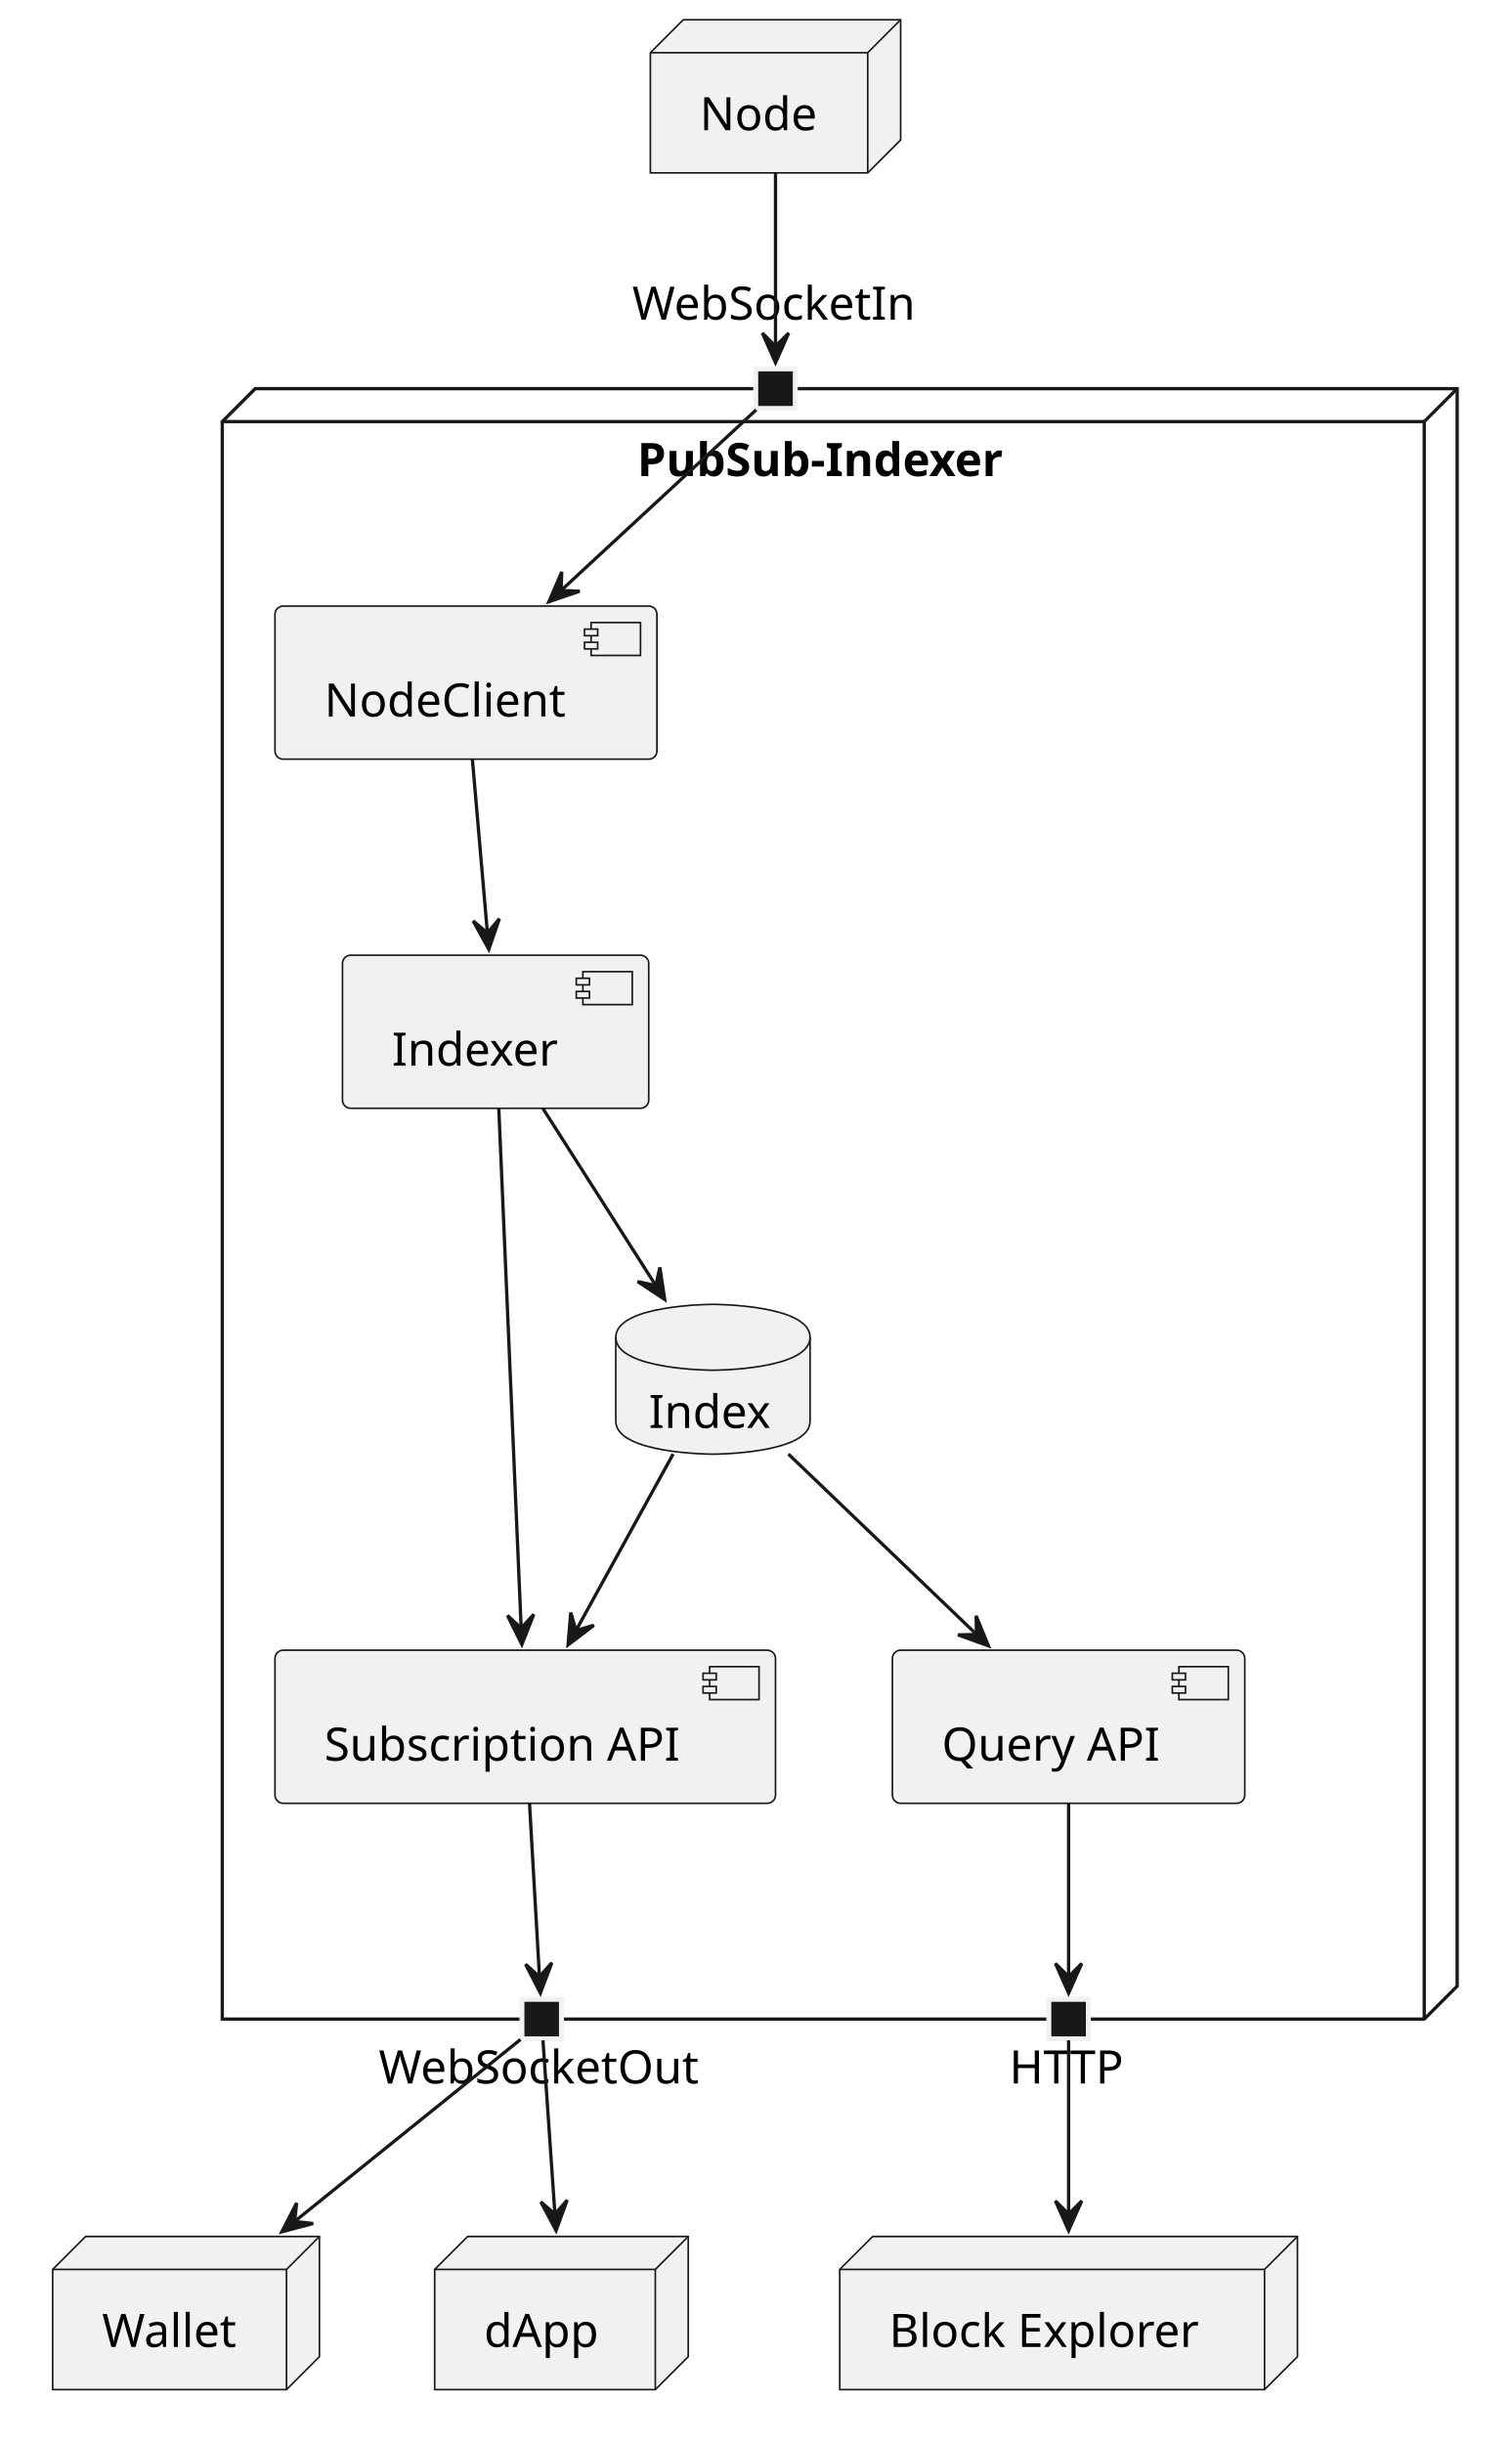
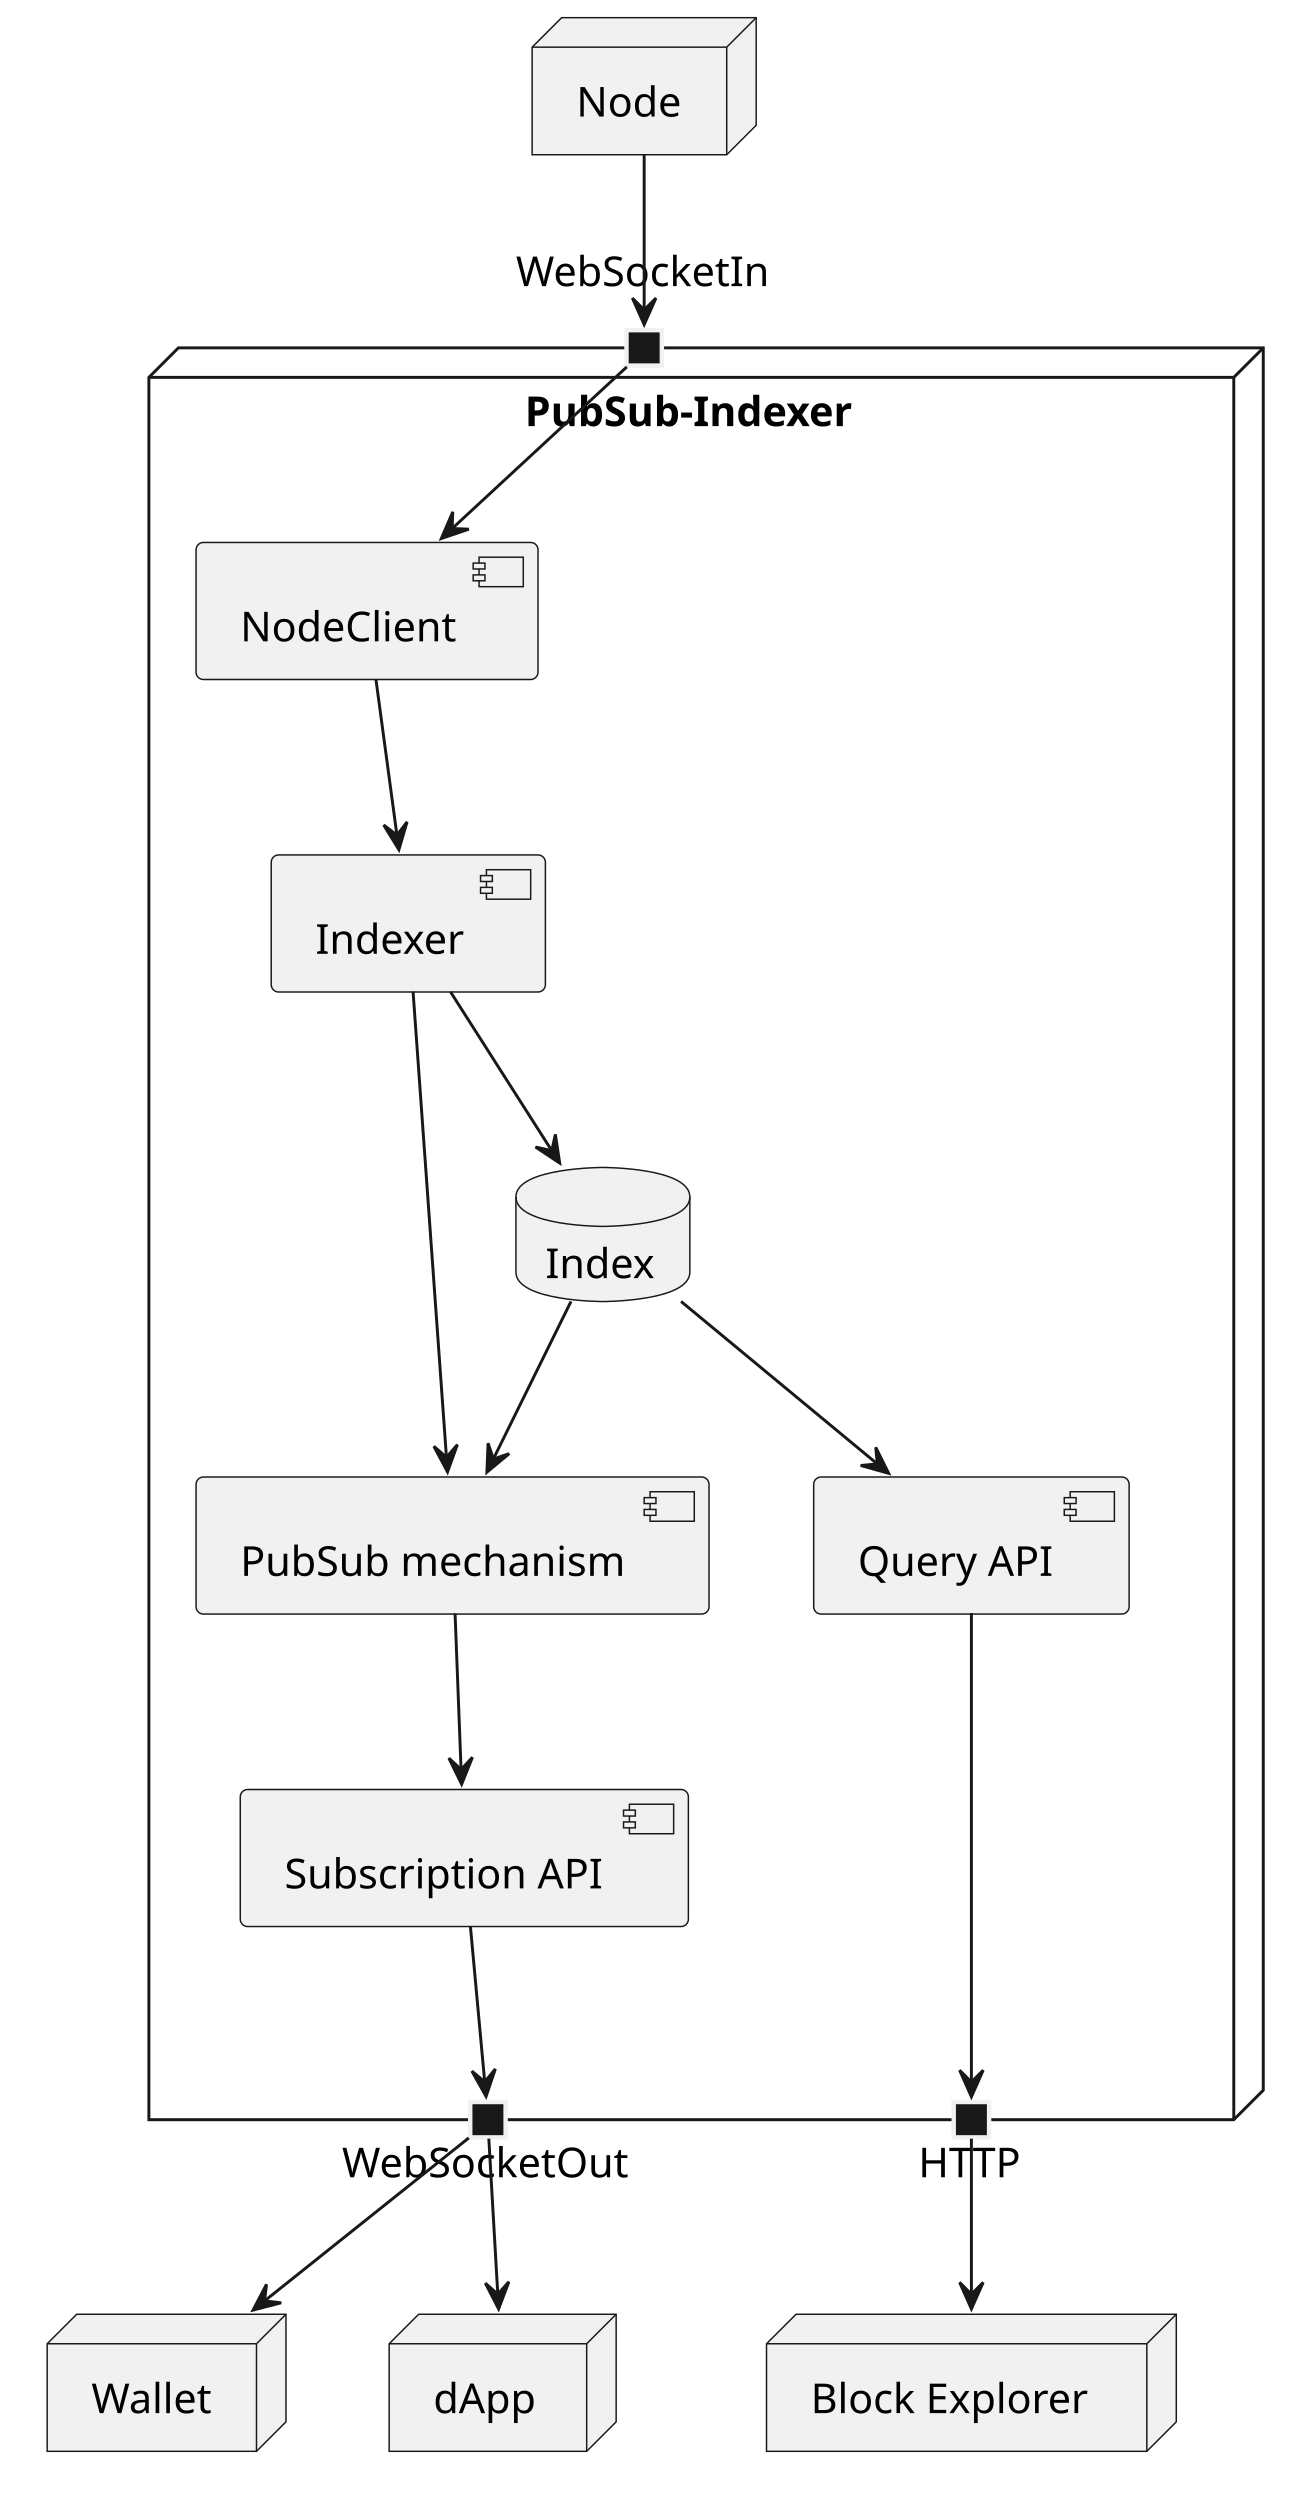
- <svg xmlns="http://www.w3.org/2000/svg" contentStyleType="text/css" height="742px" preserveAspectRatio="none" style="width:459px;height:742px;background:#FFFFFF;" version="1.1" viewBox="0 0 459 742" width="459px" zoomAndPan="magnify">
+ <svg xmlns="http://www.w3.org/2000/svg" contentStyleType="text/css" height="848px" preserveAspectRatio="none" style="width:445px;height:848px;background:#FFFFFF;" version="1.1" viewBox="0 0 445 848" width="445px" zoomAndPan="magnify">
  <defs />
  <g>
    <g id="cluster_PubSub-Indexer">
-       <polygon points="67.5,128,77.5,118,442.5,118,442.5,603,432.5,613,67.5,613,67.5,128" style="stroke:#181818;stroke-width:1.0;fill:none;" />
-       <line style="stroke:#181818;stroke-width:1.0;fill:none;" x1="432.5" x2="442.5" y1="128" y2="118" />
-       <line style="stroke:#181818;stroke-width:1.0;fill:none;" x1="67.5" x2="432.5" y1="128" y2="128" />
-       <line style="stroke:#181818;stroke-width:1.0;fill:none;" x1="432.5" x2="432.5" y1="128" y2="613" />
-       <text fill="#000000" font-family="sans-serif" font-size="14" font-weight="bold" lengthAdjust="spacing" textLength="115" x="193.5" y="144.535">PubSub-Indexer</text>
+       <polygon points="50.5,128,60.5,118,428.5,118,428.5,709,418.5,719,50.5,719,50.5,128" style="stroke:#181818;stroke-width:1.0;fill:none;" />
+       <line style="stroke:#181818;stroke-width:1.0;fill:none;" x1="418.5" x2="428.5" y1="128" y2="118" />
+       <line style="stroke:#181818;stroke-width:1.0;fill:none;" x1="50.5" x2="418.5" y1="128" y2="128" />
+       <line style="stroke:#181818;stroke-width:1.0;fill:none;" x1="418.5" x2="418.5" y1="128" y2="719" />
+       <text fill="#000000" font-family="sans-serif" font-size="14" font-weight="bold" lengthAdjust="spacing" textLength="115" x="178" y="144.535">PubSub-Indexer</text>
    </g>
-     <text fill="#000000" font-family="sans-serif" font-size="14" lengthAdjust="spacing" textLength="87" x="192" y="97.047">WebSocketIn</text>
-     <rect fill="#181818" height="12" style="stroke:#F1F1F1;stroke-width:1.5;" width="12" x="229.5" y="112" />
-     <text fill="#000000" font-family="sans-serif" font-size="14" lengthAdjust="spacing" textLength="99" x="115" y="632.535">WebSocketOut</text>
-     <rect fill="#181818" height="12" style="stroke:#F1F1F1;stroke-width:1.5;" width="12" x="158.5" y="607" />
-     <text fill="#000000" font-family="sans-serif" font-size="14" lengthAdjust="spacing" textLength="36" x="306.5" y="632.535">HTTP</text>
-     <rect fill="#181818" height="12" style="stroke:#F1F1F1;stroke-width:1.5;" width="12" x="318.5" y="607" />
+     <text fill="#000000" font-family="sans-serif" font-size="14" lengthAdjust="spacing" textLength="87" x="175" y="97.047">WebSocketIn</text>
+     <rect fill="#181818" height="12" style="stroke:#F1F1F1;stroke-width:1.5;" width="12" x="212.5" y="112" />
+     <text fill="#000000" font-family="sans-serif" font-size="14" lengthAdjust="spacing" textLength="99" x="116" y="738.535">WebSocketOut</text>
+     <rect fill="#181818" height="12" style="stroke:#F1F1F1;stroke-width:1.5;" width="12" x="159.5" y="713" />
+     <text fill="#000000" font-family="sans-serif" font-size="14" lengthAdjust="spacing" textLength="36" x="311.5" y="738.535">HTTP</text>
+     <rect fill="#181818" height="12" style="stroke:#F1F1F1;stroke-width:1.5;" width="12" x="323.5" y="713" />
    <g id="elem_Index">
-       <path d="M187,406 C187,396 216.5,396 216.5,396 C216.5,396 246,396 246,406 L246,431.488 C246,441.488 216.5,441.488 216.5,441.488 C216.5,441.488 187,441.488 187,431.488 L187,406 " fill="#F1F1F1" style="stroke:#181818;stroke-width:0.5;" />
-       <path d="M187,406 C187,416 216.5,416 216.5,416 C216.5,416 246,416 246,406 " fill="none" style="stroke:#181818;stroke-width:0.5;" />
-       <text fill="#000000" font-family="sans-serif" font-size="14" lengthAdjust="spacing" textLength="39" x="197" y="433.535">Index</text>
+       <path d="M175,406 C175,396 204.5,396 204.5,396 C204.5,396 234,396 234,406 L234,431.488 C234,441.488 204.5,441.488 204.5,441.488 C204.5,441.488 175,441.488 175,431.488 L175,406 " fill="#F1F1F1" style="stroke:#181818;stroke-width:0.5;" />
+       <path d="M175,406 C175,416 204.5,416 204.5,416 C204.5,416 234,416 234,406 " fill="none" style="stroke:#181818;stroke-width:0.5;" />
+       <text fill="#000000" font-family="sans-serif" font-size="14" lengthAdjust="spacing" textLength="39" x="185" y="433.535">Index</text>
    </g>
    <g id="elem_NodeClient">
-       <rect fill="#F1F1F1" height="46.488" rx="2.5" ry="2.5" style="stroke:#181818;stroke-width:0.5;" width="116" x="83.5" y="184" />
-       <rect fill="#F1F1F1" height="10" style="stroke:#181818;stroke-width:0.5;" width="15" x="179.5" y="189" />
-       <rect fill="#F1F1F1" height="2" style="stroke:#181818;stroke-width:0.5;" width="4" x="177.5" y="191" />
-       <rect fill="#F1F1F1" height="2" style="stroke:#181818;stroke-width:0.5;" width="4" x="177.5" y="195" />
-       <text fill="#000000" font-family="sans-serif" font-size="14" lengthAdjust="spacing" textLength="76" x="98.5" y="217.535">NodeClient</text>
+       <rect fill="#F1F1F1" height="46.488" rx="2.5" ry="2.5" style="stroke:#181818;stroke-width:0.5;" width="116" x="66.5" y="184" />
+       <rect fill="#F1F1F1" height="10" style="stroke:#181818;stroke-width:0.5;" width="15" x="162.5" y="189" />
+       <rect fill="#F1F1F1" height="2" style="stroke:#181818;stroke-width:0.5;" width="4" x="160.5" y="191" />
+       <rect fill="#F1F1F1" height="2" style="stroke:#181818;stroke-width:0.5;" width="4" x="160.5" y="195" />
+       <text fill="#000000" font-family="sans-serif" font-size="14" lengthAdjust="spacing" textLength="76" x="81.5" y="217.535">NodeClient</text>
    </g>
    <g id="elem_Indexer">
-       <rect fill="#F1F1F1" height="46.488" rx="2.5" ry="2.5" style="stroke:#181818;stroke-width:0.5;" width="93" x="104" y="290" />
-       <rect fill="#F1F1F1" height="10" style="stroke:#181818;stroke-width:0.5;" width="15" x="177" y="295" />
-       <rect fill="#F1F1F1" height="2" style="stroke:#181818;stroke-width:0.5;" width="4" x="175" y="297" />
-       <rect fill="#F1F1F1" height="2" style="stroke:#181818;stroke-width:0.5;" width="4" x="175" y="301" />
-       <text fill="#000000" font-family="sans-serif" font-size="14" lengthAdjust="spacing" textLength="53" x="119" y="323.535">Indexer</text>
+       <rect fill="#F1F1F1" height="46.488" rx="2.5" ry="2.5" style="stroke:#181818;stroke-width:0.5;" width="93" x="92" y="290" />
+       <rect fill="#F1F1F1" height="10" style="stroke:#181818;stroke-width:0.5;" width="15" x="165" y="295" />
+       <rect fill="#F1F1F1" height="2" style="stroke:#181818;stroke-width:0.5;" width="4" x="163" y="297" />
+       <rect fill="#F1F1F1" height="2" style="stroke:#181818;stroke-width:0.5;" width="4" x="163" y="301" />
+       <text fill="#000000" font-family="sans-serif" font-size="14" lengthAdjust="spacing" textLength="53" x="107" y="323.535">Indexer</text>
+     </g>
+     <g id="elem_PubSub mechanism">
+       <rect fill="#F1F1F1" height="46.488" rx="2.5" ry="2.5" style="stroke:#181818;stroke-width:0.5;" width="174" x="66.5" y="501" />
+       <rect fill="#F1F1F1" height="10" style="stroke:#181818;stroke-width:0.5;" width="15" x="220.5" y="506" />
+       <rect fill="#F1F1F1" height="2" style="stroke:#181818;stroke-width:0.5;" width="4" x="218.5" y="508" />
+       <rect fill="#F1F1F1" height="2" style="stroke:#181818;stroke-width:0.5;" width="4" x="218.5" y="512" />
+       <text fill="#000000" font-family="sans-serif" font-size="14" lengthAdjust="spacing" textLength="134" x="81.5" y="534.535">PubSub mechanism</text>
    </g>
    <g id="elem_Subscription API">
-       <rect fill="#F1F1F1" height="46.488" rx="2.5" ry="2.5" style="stroke:#181818;stroke-width:0.5;" width="152" x="83.5" y="501" />
-       <rect fill="#F1F1F1" height="10" style="stroke:#181818;stroke-width:0.5;" width="15" x="215.5" y="506" />
-       <rect fill="#F1F1F1" height="2" style="stroke:#181818;stroke-width:0.5;" width="4" x="213.5" y="508" />
-       <rect fill="#F1F1F1" height="2" style="stroke:#181818;stroke-width:0.5;" width="4" x="213.5" y="512" />
-       <text fill="#000000" font-family="sans-serif" font-size="14" lengthAdjust="spacing" textLength="112" x="98.5" y="534.535">Subscription API</text>
+       <rect fill="#F1F1F1" height="46.488" rx="2.5" ry="2.5" style="stroke:#181818;stroke-width:0.5;" width="152" x="81.5" y="607" />
+       <rect fill="#F1F1F1" height="10" style="stroke:#181818;stroke-width:0.5;" width="15" x="213.5" y="612" />
+       <rect fill="#F1F1F1" height="2" style="stroke:#181818;stroke-width:0.5;" width="4" x="211.5" y="614" />
+       <rect fill="#F1F1F1" height="2" style="stroke:#181818;stroke-width:0.5;" width="4" x="211.5" y="618" />
+       <text fill="#000000" font-family="sans-serif" font-size="14" lengthAdjust="spacing" textLength="112" x="96.5" y="640.535">Subscription API</text>
    </g>
    <g id="elem_Query API">
-       <rect fill="#F1F1F1" height="46.488" rx="2.5" ry="2.5" style="stroke:#181818;stroke-width:0.5;" width="107" x="271" y="501" />
-       <rect fill="#F1F1F1" height="10" style="stroke:#181818;stroke-width:0.5;" width="15" x="358" y="506" />
-       <rect fill="#F1F1F1" height="2" style="stroke:#181818;stroke-width:0.5;" width="4" x="356" y="508" />
-       <rect fill="#F1F1F1" height="2" style="stroke:#181818;stroke-width:0.5;" width="4" x="356" y="512" />
-       <text fill="#000000" font-family="sans-serif" font-size="14" lengthAdjust="spacing" textLength="67" x="286" y="534.535">Query API</text>
+       <rect fill="#F1F1F1" height="46.488" rx="2.5" ry="2.5" style="stroke:#181818;stroke-width:0.5;" width="107" x="276" y="501" />
+       <rect fill="#F1F1F1" height="10" style="stroke:#181818;stroke-width:0.5;" width="15" x="363" y="506" />
+       <rect fill="#F1F1F1" height="2" style="stroke:#181818;stroke-width:0.5;" width="4" x="361" y="508" />
+       <rect fill="#F1F1F1" height="2" style="stroke:#181818;stroke-width:0.5;" width="4" x="361" y="512" />
+       <text fill="#000000" font-family="sans-serif" font-size="14" lengthAdjust="spacing" textLength="67" x="291" y="534.535">Query API</text>
    </g>
    <g id="elem_Node">
-       <polygon fill="#F1F1F1" points="197.5,16,207.5,6,273.5,6,273.5,42.488,263.5,52.488,197.5,52.488,197.5,16" style="stroke:#181818;stroke-width:0.5;" />
-       <line style="stroke:#181818;stroke-width:0.5;" x1="263.5" x2="273.5" y1="16" y2="6" />
-       <line style="stroke:#181818;stroke-width:0.5;" x1="197.5" x2="263.5" y1="16" y2="16" />
-       <line style="stroke:#181818;stroke-width:0.5;" x1="263.5" x2="263.5" y1="16" y2="52.488" />
-       <text fill="#000000" font-family="sans-serif" font-size="14" lengthAdjust="spacing" textLength="36" x="212.5" y="39.535">Node</text>
+       <polygon fill="#F1F1F1" points="180.5,16,190.5,6,256.5,6,256.5,42.488,246.5,52.488,180.5,52.488,180.5,16" style="stroke:#181818;stroke-width:0.5;" />
+       <line style="stroke:#181818;stroke-width:0.5;" x1="246.5" x2="256.5" y1="16" y2="6" />
+       <line style="stroke:#181818;stroke-width:0.5;" x1="180.5" x2="246.5" y1="16" y2="16" />
+       <line style="stroke:#181818;stroke-width:0.5;" x1="246.5" x2="246.5" y1="16" y2="52.488" />
+       <text fill="#000000" font-family="sans-serif" font-size="14" lengthAdjust="spacing" textLength="36" x="195.5" y="39.535">Node</text>
    </g>
    <g id="elem_Wallet">
-       <polygon fill="#F1F1F1" points="16,689,26,679,97,679,97,715.488,87,725.488,16,725.488,16,689" style="stroke:#181818;stroke-width:0.5;" />
-       <line style="stroke:#181818;stroke-width:0.5;" x1="87" x2="97" y1="689" y2="679" />
-       <line style="stroke:#181818;stroke-width:0.5;" x1="16" x2="87" y1="689" y2="689" />
-       <line style="stroke:#181818;stroke-width:0.5;" x1="87" x2="87" y1="689" y2="725.488" />
-       <text fill="#000000" font-family="sans-serif" font-size="14" lengthAdjust="spacing" textLength="41" x="31" y="712.535">Wallet</text>
+       <polygon fill="#F1F1F1" points="16,795,26,785,97,785,97,821.488,87,831.488,16,831.488,16,795" style="stroke:#181818;stroke-width:0.5;" />
+       <line style="stroke:#181818;stroke-width:0.5;" x1="87" x2="97" y1="795" y2="785" />
+       <line style="stroke:#181818;stroke-width:0.5;" x1="16" x2="87" y1="795" y2="795" />
+       <line style="stroke:#181818;stroke-width:0.5;" x1="87" x2="87" y1="795" y2="831.488" />
+       <text fill="#000000" font-family="sans-serif" font-size="14" lengthAdjust="spacing" textLength="41" x="31" y="818.535">Wallet</text>
    </g>
    <g id="elem_dApp">
-       <polygon fill="#F1F1F1" points="132,689,142,679,209,679,209,715.488,199,725.488,132,725.488,132,689" style="stroke:#181818;stroke-width:0.5;" />
-       <line style="stroke:#181818;stroke-width:0.5;" x1="199" x2="209" y1="689" y2="679" />
-       <line style="stroke:#181818;stroke-width:0.5;" x1="132" x2="199" y1="689" y2="689" />
-       <line style="stroke:#181818;stroke-width:0.5;" x1="199" x2="199" y1="689" y2="725.488" />
-       <text fill="#000000" font-family="sans-serif" font-size="14" lengthAdjust="spacing" textLength="37" x="147" y="712.535">dApp</text>
+       <polygon fill="#F1F1F1" points="132,795,142,785,209,785,209,821.488,199,831.488,132,831.488,132,795" style="stroke:#181818;stroke-width:0.5;" />
+       <line style="stroke:#181818;stroke-width:0.5;" x1="199" x2="209" y1="795" y2="785" />
+       <line style="stroke:#181818;stroke-width:0.5;" x1="132" x2="199" y1="795" y2="795" />
+       <line style="stroke:#181818;stroke-width:0.5;" x1="199" x2="199" y1="795" y2="831.488" />
+       <text fill="#000000" font-family="sans-serif" font-size="14" lengthAdjust="spacing" textLength="37" x="147" y="818.535">dApp</text>
    </g>
    <g id="elem_explorer">
-       <polygon fill="#F1F1F1" points="255,689,265,679,394,679,394,715.488,384,725.488,255,725.488,255,689" style="stroke:#181818;stroke-width:0.5;" />
-       <line style="stroke:#181818;stroke-width:0.5;" x1="384" x2="394" y1="689" y2="679" />
-       <line style="stroke:#181818;stroke-width:0.5;" x1="255" x2="384" y1="689" y2="689" />
-       <line style="stroke:#181818;stroke-width:0.5;" x1="384" x2="384" y1="689" y2="725.488" />
-       <text fill="#000000" font-family="sans-serif" font-size="14" lengthAdjust="spacing" textLength="99" x="270" y="712.535">Block Explorer</text>
+       <polygon fill="#F1F1F1" points="260,795,270,785,399,785,399,821.488,389,831.488,260,831.488,260,795" style="stroke:#181818;stroke-width:0.5;" />
+       <line style="stroke:#181818;stroke-width:0.5;" x1="389" x2="399" y1="795" y2="785" />
+       <line style="stroke:#181818;stroke-width:0.5;" x1="260" x2="389" y1="795" y2="795" />
+       <line style="stroke:#181818;stroke-width:0.5;" x1="389" x2="389" y1="795" y2="831.488" />
+       <text fill="#000000" font-family="sans-serif" font-size="14" lengthAdjust="spacing" textLength="99" x="275" y="818.535">Block Explorer</text>
    </g>
    <g id="link_WebSocketIn_NodeClient">
-       <path d="M229.62,124.44 C217.96,135.23 191.23,159.97 170.25,179.39 " fill="none" id="WebSocketIn-to-NodeClient" style="stroke:#181818;stroke-width:1.0;" />
-       <polygon fill="#181818" points="166.7,182.67,176.021,179.49,170.369,179.273,170.585,173.62,166.7,182.67" style="stroke:#181818;stroke-width:1.0;" />
+       <path d="M212.62,124.44 C200.96,135.23 174.23,159.97 153.25,179.39 " fill="none" id="WebSocketIn-to-NodeClient" style="stroke:#181818;stroke-width:1.0;" />
+       <polygon fill="#181818" points="149.7,182.67,159.021,179.49,153.369,179.273,153.585,173.62,149.7,182.67" style="stroke:#181818;stroke-width:1.0;" />
    </g>
    <g id="link_NodeClient_Indexer">
-       <path d="M143.43,230.31 C144.77,245.8 146.57,266.58 148.02,283.3 " fill="none" id="NodeClient-to-Indexer" style="stroke:#181818;stroke-width:1.0;" />
-       <polygon fill="#181818" points="148.44,288.22,151.652,278.91,148.011,283.238,143.682,279.597,148.44,288.22" style="stroke:#181818;stroke-width:1.0;" />
+       <path d="M127.5,230.31 C129.59,245.8 132.39,266.58 134.64,283.3 " fill="none" id="NodeClient-to-Indexer" style="stroke:#181818;stroke-width:1.0;" />
+       <polygon fill="#181818" points="135.3,288.23,138.083,278.782,134.643,283.273,130.152,279.834,135.3,288.23" style="stroke:#181818;stroke-width:1.0;" />
    </g>
    <g id="link_Indexer_Index">
-       <path d="M164.82,336.46 C174.99,352.41 188.69,373.89 199.43,390.73 " fill="none" id="Indexer-to-Index" style="stroke:#181818;stroke-width:1.0;" />
-       <polygon fill="#181818" points="201.85,394.52,200.386,384.781,199.163,390.303,193.64,389.08,201.85,394.52" style="stroke:#181818;stroke-width:1.0;" />
+       <path d="M152.82,336.46 C162.99,352.41 176.69,373.89 187.43,390.73 " fill="none" id="Indexer-to-Index" style="stroke:#181818;stroke-width:1.0;" />
+       <polygon fill="#181818" points="189.85,394.52,188.386,384.781,187.163,390.303,181.64,389.08,189.85,394.52" style="stroke:#181818;stroke-width:1.0;" />
    </g>
-     <g id="link_Indexer_Subscription API">
-       <path d="M151.46,336.37 C153.11,374.55 156.45,452.26 158.27,494.35 " fill="none" id="Indexer-to-Subscription API" style="stroke:#181818;stroke-width:1.0;" />
-       <polygon fill="#181818" points="158.48,499.28,162.09,490.116,158.265,494.285,154.097,490.46,158.48,499.28" style="stroke:#181818;stroke-width:1.0;" />
+     <g id="link_Indexer_PubSub mechanism">
+       <path d="M140.11,336.37 C142.85,374.55 148.42,452.26 151.44,494.35 " fill="none" id="Indexer-to-PubSub mechanism" style="stroke:#181818;stroke-width:1.0;" />
+       <polygon fill="#181818" points="151.8,499.28,155.149,490.018,151.444,494.293,147.169,490.588,151.8,499.28" style="stroke:#181818;stroke-width:1.0;" />
    </g>
    <g id="link_Subscription API_WebSocketOut">
-       <path d="M160.79,547.4 C161.76,564.38 163.06,587.02 163.84,600.49 " fill="none" id="Subscription API-to-WebSocketOut" style="stroke:#181818;stroke-width:1.0;" />
-       <polygon fill="#181818" points="164.1,605.11,167.578,595.896,163.814,600.118,159.592,596.354,164.1,605.11" style="stroke:#181818;stroke-width:1.0;" />
+       <path d="M159.56,653.4 C161.12,670.38 163.2,693.02 164.44,706.49 " fill="none" id="Subscription API-to-WebSocketOut" style="stroke:#181818;stroke-width:1.0;" />
+       <polygon fill="#181818" points="164.87,711.12,168.029,701.792,164.412,706.141,160.063,702.524,164.87,711.12" style="stroke:#181818;stroke-width:1.0;" />
    </g>
-     <g id="link_Index_Subscription API">
-       <path d="M204.41,441.45 C195.78,457.12 184.1,478.33 174.82,495.19 " fill="none" id="Index-to-Subscription API" style="stroke:#181818;stroke-width:1.0;" />
-       <polygon fill="#181818" points="172.5,499.4,180.338,493.436,174.906,495.017,173.325,489.586,172.5,499.4" style="stroke:#181818;stroke-width:1.0;" />
+     <g id="link_Index_PubSub mechanism">
+       <path d="M193.68,441.45 C185.96,457.12 175.51,478.33 167.2,495.19 " fill="none" id="Index-to-PubSub mechanism" style="stroke:#181818;stroke-width:1.0;" />
+       <polygon fill="#181818" points="165.15,499.37,172.728,493.08,167.369,494.889,165.559,489.53,165.15,499.37" style="stroke:#181818;stroke-width:1.0;" />
+     </g>
+     <g id="link_PubSub mechanism_Subscription API">
+       <path d="M154.36,547.31 C154.95,562.8 155.75,583.58 156.4,600.3 " fill="none" id="PubSub mechanism-to-Subscription API" style="stroke:#181818;stroke-width:1.0;" />
+       <polygon fill="#181818" points="156.59,605.21,160.253,596.068,156.404,600.213,152.259,596.365,156.59,605.21" style="stroke:#181818;stroke-width:1.0;" />
    </g>
    <g id="link_Index_Query API">
-       <path d="M239.4,441.45 C256.19,457.53 279.05,479.44 296.85,496.5 " fill="none" id="Index-to-Query API" style="stroke:#181818;stroke-width:1.0;" />
-       <polygon fill="#181818" points="300.16,499.68,296.421,490.568,296.547,496.224,290.891,496.35,300.16,499.68" style="stroke:#181818;stroke-width:1.0;" />
+       <path d="M231.01,441.45 C250.52,457.6 277.12,479.63 297.76,496.72 " fill="none" id="Index-to-Query API" style="stroke:#181818;stroke-width:1.0;" />
+       <polygon fill="#181818" points="301.43,499.76,297.057,490.935,297.582,496.567,291.949,497.092,301.43,499.76" style="stroke:#181818;stroke-width:1.0;" />
    </g>
    <g id="link_Query API_HTTP">
-       <path d="M324.5,547.4 C324.5,564.23 324.5,586.6 324.5,600.12 " fill="none" id="Query API-to-HTTP" style="stroke:#181818;stroke-width:1.0;" />
-       <polygon fill="#181818" points="324.5,605.11,328.5,596.11,324.5,600.11,320.5,596.11,324.5,605.11" style="stroke:#181818;stroke-width:1.0;" />
+       <path d="M329.5,547.14 C329.5,588.21 329.5,674.86 329.5,706.29 " fill="none" id="Query API-to-HTTP" style="stroke:#181818;stroke-width:1.0;" />
+       <polygon fill="#181818" points="329.5,711.22,333.5,702.22,329.5,706.22,325.5,702.22,329.5,711.22" style="stroke:#181818;stroke-width:1.0;" />
    </g>
    <g id="link_Node_WebSocketIn">
-       <path d="M235.5,52.4 C235.5,69.23 235.5,91.6 235.5,105.12 " fill="none" id="Node-to-WebSocketIn" style="stroke:#181818;stroke-width:1.0;" />
-       <polygon fill="#181818" points="235.5,110.11,239.5,101.11,235.5,105.11,231.5,101.11,235.5,110.11" style="stroke:#181818;stroke-width:1.0;" />
+       <path d="M218.5,52.4 C218.5,69.23 218.5,91.6 218.5,105.12 " fill="none" id="Node-to-WebSocketIn" style="stroke:#181818;stroke-width:1.0;" />
+       <polygon fill="#181818" points="218.5,110.11,222.5,101.11,218.5,105.11,214.5,101.11,218.5,110.11" style="stroke:#181818;stroke-width:1.0;" />
    </g>
    <g id="link_WebSocketOut_Wallet">
-       <path d="M158.07,619.18 C144.78,629.88 113.53,655.06 89.17,674.68 " fill="none" id="WebSocketOut-to-Wallet" style="stroke:#181818;stroke-width:1.0;" />
-       <polygon fill="#181818" points="85.58,677.58,95.099,675.051,89.475,674.444,90.082,668.82,85.58,677.58" style="stroke:#181818;stroke-width:1.0;" />
+       <path d="M159.01,725.18 C145.6,735.88 114.06,761.06 89.48,780.68 " fill="none" id="WebSocketOut-to-Wallet" style="stroke:#181818;stroke-width:1.0;" />
+       <polygon fill="#181818" points="85.84,783.58,95.373,781.107,89.753,780.467,90.392,774.846,85.84,783.58" style="stroke:#181818;stroke-width:1.0;" />
    </g>
    <g id="link_WebSocketOut_dApp">
-       <path d="M164.88,619.44 C165.59,629.87 167.21,653.33 168.53,672.42 " fill="none" id="WebSocketOut-to-dApp" style="stroke:#181818;stroke-width:1.0;" />
-       <polygon fill="#181818" points="168.86,677.19,172.233,667.937,168.517,672.202,164.252,668.486,168.86,677.19" style="stroke:#181818;stroke-width:1.0;" />
+       <path d="M165.81,725.44 C166.41,735.87 167.76,759.33 168.86,778.42 " fill="none" id="WebSocketOut-to-dApp" style="stroke:#181818;stroke-width:1.0;" />
+       <polygon fill="#181818" points="169.13,783.19,172.608,773.976,168.844,778.198,164.622,774.434,169.13,783.19" style="stroke:#181818;stroke-width:1.0;" />
    </g>
    <g id="link_HTTP_explorer">
-       <path d="M324.5,619.44 C324.5,629.87 324.5,653.33 324.5,672.42 " fill="none" id="HTTP-to-explorer" style="stroke:#181818;stroke-width:1.0;" />
-       <polygon fill="#181818" points="324.5,677.19,328.5,668.19,324.5,672.19,320.5,668.19,324.5,677.19" style="stroke:#181818;stroke-width:1.0;" />
+       <path d="M329.5,725.44 C329.5,735.87 329.5,759.33 329.5,778.42 " fill="none" id="HTTP-to-explorer" style="stroke:#181818;stroke-width:1.0;" />
+       <polygon fill="#181818" points="329.5,783.19,333.5,774.19,329.5,778.19,325.5,774.19,329.5,783.19" style="stroke:#181818;stroke-width:1.0;" />
    </g>
  </g>
</svg>
